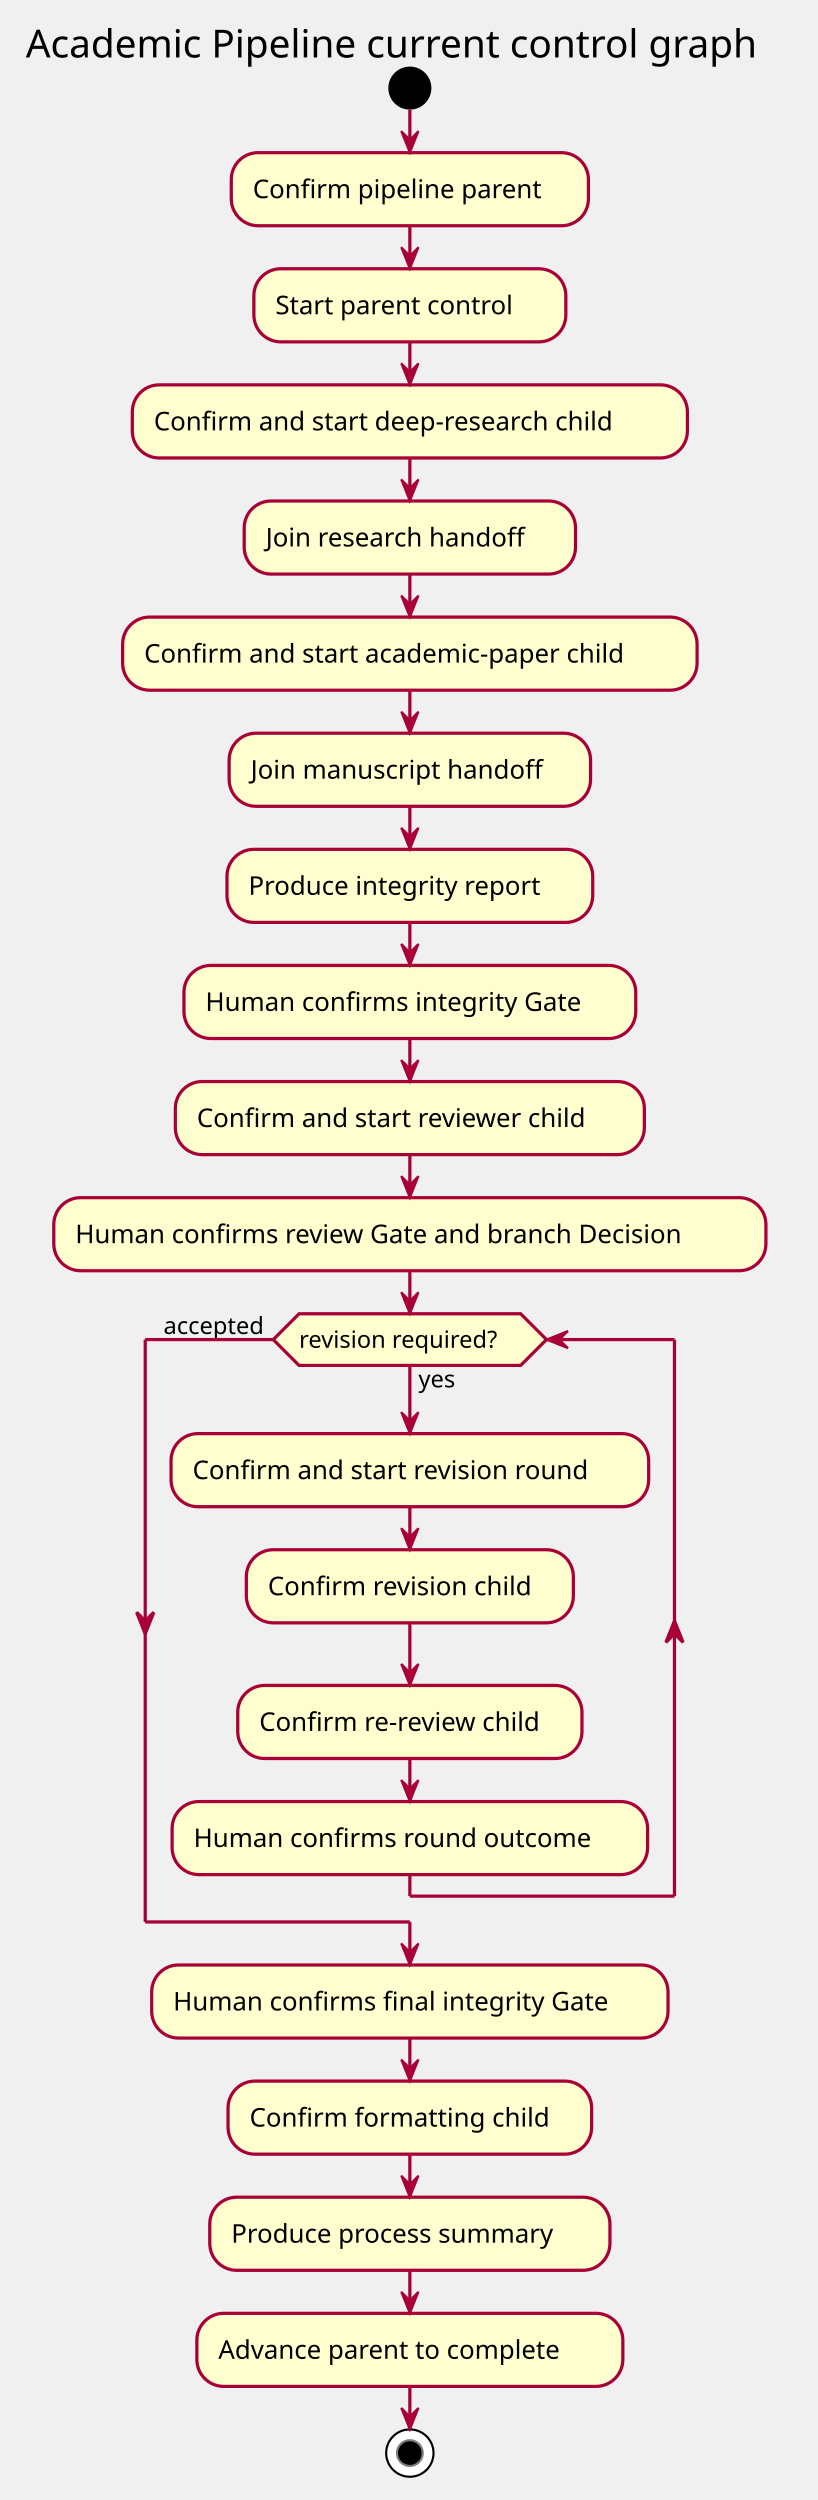
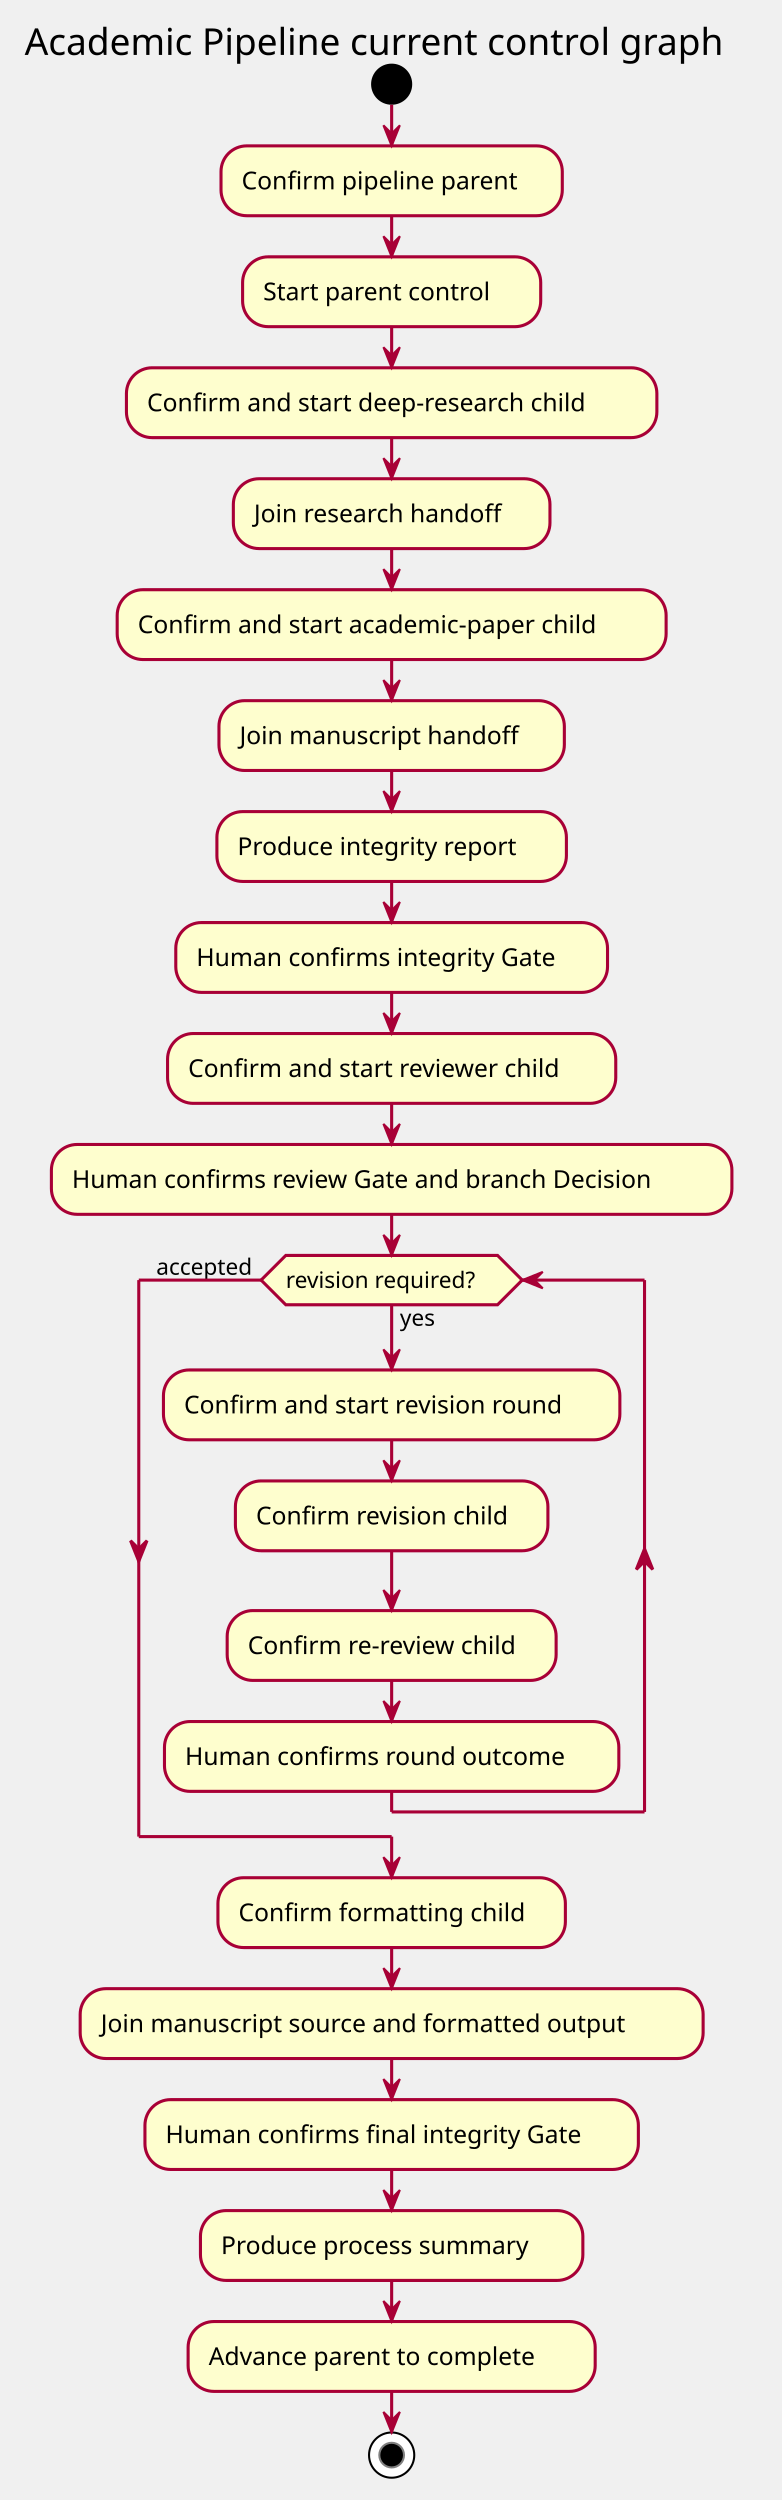
- <svg xmlns="http://www.w3.org/2000/svg" contentScriptType="application/ecmascript" contentStyleType="text/css" height="1162px" preserveAspectRatio="none" style="width:380px;height:1162px;" version="1.1" viewBox="0 0 380 1162" width="380px" zoomAndPan="magnify">
+ <svg xmlns="http://www.w3.org/2000/svg" contentScriptType="application/ecmascript" contentStyleType="text/css" height="1216px" preserveAspectRatio="none" style="width:380px;height:1216px;" version="1.1" viewBox="0 0 380 1216" width="380px" zoomAndPan="magnify">
  <defs />
  <g>
    <text fill="#000000" font-family="sans-serif" font-size="18" lengthAdjust="spacingAndGlyphs" textLength="356" x="12" y="26.708">Academic Pipeline current control graph</text>
    <ellipse cx="190.5" cy="40.953" fill="#000000" rx="10" ry="10" style="stroke: none; stroke-width: 1.0;" />
    <rect fill="#FEFECE" height="33.969" rx="12.5" ry="12.5" style="stroke: #A80036; stroke-width: 1.5;" width="166" x="107.5" y="70.953" />
    <text fill="#000000" font-family="sans-serif" font-size="12" lengthAdjust="spacingAndGlyphs" textLength="146" x="117.5" y="92.092">Confirm pipeline parent</text>
    <rect fill="#FEFECE" height="33.969" rx="12.5" ry="12.5" style="stroke: #A80036; stroke-width: 1.5;" width="145" x="118" y="124.922" />
    <text fill="#000000" font-family="sans-serif" font-size="12" lengthAdjust="spacingAndGlyphs" textLength="125" x="128" y="146.06">Start parent control</text>
    <rect fill="#FEFECE" height="33.969" rx="12.5" ry="12.5" style="stroke: #A80036; stroke-width: 1.5;" width="258" x="61.5" y="178.891" />
    <text fill="#000000" font-family="sans-serif" font-size="12" lengthAdjust="spacingAndGlyphs" textLength="238" x="71.5" y="200.029">Confirm and start deep-research child</text>
    <rect fill="#FEFECE" height="33.969" rx="12.5" ry="12.5" style="stroke: #A80036; stroke-width: 1.5;" width="154" x="113.5" y="232.859" />
    <text fill="#000000" font-family="sans-serif" font-size="12" lengthAdjust="spacingAndGlyphs" textLength="134" x="123.5" y="253.998">Join research handoff</text>
    <rect fill="#FEFECE" height="33.969" rx="12.5" ry="12.5" style="stroke: #A80036; stroke-width: 1.5;" width="267" x="57" y="286.828" />
    <text fill="#000000" font-family="sans-serif" font-size="12" lengthAdjust="spacingAndGlyphs" textLength="247" x="67" y="307.967">Confirm and start academic-paper child</text>
    <rect fill="#FEFECE" height="33.969" rx="12.5" ry="12.5" style="stroke: #A80036; stroke-width: 1.5;" width="168" x="106.5" y="340.797" />
    <text fill="#000000" font-family="sans-serif" font-size="12" lengthAdjust="spacingAndGlyphs" textLength="148" x="116.5" y="361.935">Join manuscript handoff</text>
    <rect fill="#FEFECE" height="33.969" rx="12.5" ry="12.5" style="stroke: #A80036; stroke-width: 1.5;" width="170" x="105.5" y="394.766" />
    <text fill="#000000" font-family="sans-serif" font-size="12" lengthAdjust="spacingAndGlyphs" textLength="150" x="115.5" y="415.904">Produce integrity report</text>
    <rect fill="#FEFECE" height="33.969" rx="12.5" ry="12.5" style="stroke: #A80036; stroke-width: 1.5;" width="210" x="85.5" y="448.734" />
    <text fill="#000000" font-family="sans-serif" font-size="12" lengthAdjust="spacingAndGlyphs" textLength="190" x="95.5" y="469.873">Human confirms integrity Gate</text>
    <rect fill="#FEFECE" height="33.969" rx="12.5" ry="12.5" style="stroke: #A80036; stroke-width: 1.5;" width="218" x="81.5" y="502.703" />
    <text fill="#000000" font-family="sans-serif" font-size="12" lengthAdjust="spacingAndGlyphs" textLength="198" x="91.5" y="523.842">Confirm and start reviewer child</text>
    <rect fill="#FEFECE" height="33.969" rx="12.5" ry="12.5" style="stroke: #A80036; stroke-width: 1.5;" width="331" x="25" y="556.672" />
    <text fill="#000000" font-family="sans-serif" font-size="12" lengthAdjust="spacingAndGlyphs" textLength="311" x="35" y="577.811">Human confirms review Gate and branch Decision</text>
    <rect fill="#FEFECE" height="33.969" rx="12.5" ry="12.5" style="stroke: #A80036; stroke-width: 1.5;" width="222" x="79.5" y="666.351" />
    <text fill="#000000" font-family="sans-serif" font-size="12" lengthAdjust="spacingAndGlyphs" textLength="202" x="89.5" y="687.49">Confirm and start revision round</text>
    <rect fill="#FEFECE" height="33.969" rx="12.5" ry="12.5" style="stroke: #A80036; stroke-width: 1.5;" width="152" x="114.5" y="720.32" />
    <text fill="#000000" font-family="sans-serif" font-size="12" lengthAdjust="spacingAndGlyphs" textLength="132" x="124.5" y="741.458">Confirm revision child</text>
    <rect fill="#FEFECE" height="33.969" rx="12.5" ry="12.5" style="stroke: #A80036; stroke-width: 1.5;" width="160" x="110.5" y="783.386" />
    <text fill="#000000" font-family="sans-serif" font-size="12" lengthAdjust="spacingAndGlyphs" textLength="140" x="120.5" y="804.525">Confirm re-review child</text>
    <rect fill="#FEFECE" height="33.969" rx="12.5" ry="12.5" style="stroke: #A80036; stroke-width: 1.5;" width="221" x="80" y="837.355" />
    <text fill="#000000" font-family="sans-serif" font-size="12" lengthAdjust="spacingAndGlyphs" textLength="201" x="90" y="858.494">Human confirms round outcome</text>
    <polygon fill="#FEFECE" points="139,610.641,242,610.641,254,622.641,242,634.641,139,634.641,127,622.641,139,610.641" style="stroke: #A80036; stroke-width: 1.5;" />
    <text fill="#000000" font-family="sans-serif" font-size="11" lengthAdjust="spacingAndGlyphs" textLength="20" x="194.5" y="644.851">yes</text>
    <text fill="#000000" font-family="sans-serif" font-size="11" lengthAdjust="spacingAndGlyphs" textLength="103" x="139" y="626.449">revision required?</text>
    <text fill="#000000" font-family="sans-serif" font-size="11" lengthAdjust="spacingAndGlyphs" textLength="51" x="76" y="620.046">accepted</text>
-     <rect fill="#FEFECE" height="33.969" rx="12.5" ry="12.5" style="stroke: #A80036; stroke-width: 1.5;" width="240" x="70.5" y="913.324" />
-     <text fill="#000000" font-family="sans-serif" font-size="12" lengthAdjust="spacingAndGlyphs" textLength="220" x="80.5" y="934.462">Human confirms final integrity Gate</text>
-     <rect fill="#FEFECE" height="33.969" rx="12.5" ry="12.5" style="stroke: #A80036; stroke-width: 1.5;" width="169" x="106" y="967.293" />
-     <text fill="#000000" font-family="sans-serif" font-size="12" lengthAdjust="spacingAndGlyphs" textLength="149" x="116" y="988.431">Confirm formatting child</text>
-     <rect fill="#FEFECE" height="33.969" rx="12.5" ry="12.5" style="stroke: #A80036; stroke-width: 1.5;" width="186" x="97.5" y="1021.261" />
-     <text fill="#000000" font-family="sans-serif" font-size="12" lengthAdjust="spacingAndGlyphs" textLength="166" x="107.5" y="1042.4">Produce process summary</text>
-     <rect fill="#FEFECE" height="33.969" rx="12.5" ry="12.5" style="stroke: #A80036; stroke-width: 1.5;" width="198" x="91.5" y="1075.23" />
-     <text fill="#000000" font-family="sans-serif" font-size="12" lengthAdjust="spacingAndGlyphs" textLength="178" x="101.5" y="1096.369">Advance parent to complete</text>
-     <ellipse cx="190.5" cy="1140.199" fill="#FFFFFF" rx="11" ry="11" style="stroke: #000000; stroke-width: 1.0;" />
-     <ellipse cx="190.5" cy="1140.199" fill="#000000" rx="6" ry="6" style="stroke: #7F7F7F; stroke-width: 1.0;" />
+     <rect fill="#FEFECE" height="33.969" rx="12.5" ry="12.5" style="stroke: #A80036; stroke-width: 1.5;" width="169" x="106" y="913.324" />
+     <text fill="#000000" font-family="sans-serif" font-size="12" lengthAdjust="spacingAndGlyphs" textLength="149" x="116" y="934.462">Confirm formatting child</text>
+     <rect fill="#FEFECE" height="33.969" rx="12.5" ry="12.5" style="stroke: #A80036; stroke-width: 1.5;" width="303" x="39" y="967.293" />
+     <text fill="#000000" font-family="sans-serif" font-size="12" lengthAdjust="spacingAndGlyphs" textLength="283" x="49" y="988.431">Join manuscript source and formatted output</text>
+     <rect fill="#FEFECE" height="33.969" rx="12.5" ry="12.5" style="stroke: #A80036; stroke-width: 1.5;" width="240" x="70.5" y="1021.261" />
+     <text fill="#000000" font-family="sans-serif" font-size="12" lengthAdjust="spacingAndGlyphs" textLength="220" x="80.5" y="1042.4">Human confirms final integrity Gate</text>
+     <rect fill="#FEFECE" height="33.969" rx="12.5" ry="12.5" style="stroke: #A80036; stroke-width: 1.5;" width="186" x="97.5" y="1075.23" />
+     <text fill="#000000" font-family="sans-serif" font-size="12" lengthAdjust="spacingAndGlyphs" textLength="166" x="107.5" y="1096.369">Produce process summary</text>
+     <rect fill="#FEFECE" height="33.969" rx="12.5" ry="12.5" style="stroke: #A80036; stroke-width: 1.5;" width="198" x="91.5" y="1129.199" />
+     <text fill="#000000" font-family="sans-serif" font-size="12" lengthAdjust="spacingAndGlyphs" textLength="178" x="101.5" y="1150.337">Advance parent to complete</text>
+     <ellipse cx="190.5" cy="1194.168" fill="#FFFFFF" rx="11" ry="11" style="stroke: #000000; stroke-width: 1.0;" />
+     <ellipse cx="190.5" cy="1194.168" fill="#000000" rx="6" ry="6" style="stroke: #7F7F7F; stroke-width: 1.0;" />
    <line style="stroke: #A80036; stroke-width: 1.5;" x1="190.5" x2="190.5" y1="50.953" y2="70.953" />
    <polygon fill="#A80036" points="186.5,60.953,190.5,70.953,194.5,60.953,190.5,64.953" style="stroke: #A80036; stroke-width: 1.0;" />
    <line style="stroke: #A80036; stroke-width: 1.5;" x1="190.5" x2="190.5" y1="104.922" y2="124.922" />
    <polygon fill="#A80036" points="186.5,114.922,190.5,124.922,194.5,114.922,190.5,118.922" style="stroke: #A80036; stroke-width: 1.0;" />
    <line style="stroke: #A80036; stroke-width: 1.5;" x1="190.5" x2="190.5" y1="158.891" y2="178.891" />
    <polygon fill="#A80036" points="186.5,168.891,190.5,178.891,194.5,168.891,190.5,172.891" style="stroke: #A80036; stroke-width: 1.0;" />
    <line style="stroke: #A80036; stroke-width: 1.5;" x1="190.5" x2="190.5" y1="212.859" y2="232.859" />
    <polygon fill="#A80036" points="186.5,222.859,190.5,232.859,194.5,222.859,190.5,226.859" style="stroke: #A80036; stroke-width: 1.0;" />
    <line style="stroke: #A80036; stroke-width: 1.5;" x1="190.5" x2="190.5" y1="266.828" y2="286.828" />
    <polygon fill="#A80036" points="186.5,276.828,190.5,286.828,194.5,276.828,190.5,280.828" style="stroke: #A80036; stroke-width: 1.0;" />
    <line style="stroke: #A80036; stroke-width: 1.5;" x1="190.5" x2="190.5" y1="320.797" y2="340.797" />
    <polygon fill="#A80036" points="186.5,330.797,190.5,340.797,194.5,330.797,190.5,334.797" style="stroke: #A80036; stroke-width: 1.0;" />
    <line style="stroke: #A80036; stroke-width: 1.5;" x1="190.5" x2="190.5" y1="374.766" y2="394.766" />
    <polygon fill="#A80036" points="186.5,384.766,190.5,394.766,194.5,384.766,190.5,388.766" style="stroke: #A80036; stroke-width: 1.0;" />
    <line style="stroke: #A80036; stroke-width: 1.5;" x1="190.5" x2="190.5" y1="428.734" y2="448.734" />
    <polygon fill="#A80036" points="186.5,438.734,190.5,448.734,194.5,438.734,190.5,442.734" style="stroke: #A80036; stroke-width: 1.0;" />
    <line style="stroke: #A80036; stroke-width: 1.5;" x1="190.5" x2="190.5" y1="482.703" y2="502.703" />
    <polygon fill="#A80036" points="186.5,492.703,190.5,502.703,194.5,492.703,190.5,496.703" style="stroke: #A80036; stroke-width: 1.0;" />
    <line style="stroke: #A80036; stroke-width: 1.5;" x1="190.5" x2="190.5" y1="536.672" y2="556.672" />
    <polygon fill="#A80036" points="186.5,546.672,190.5,556.672,194.5,546.672,190.5,550.672" style="stroke: #A80036; stroke-width: 1.0;" />
    <line style="stroke: #A80036; stroke-width: 1.5;" x1="190.5" x2="190.5" y1="700.32" y2="720.32" />
    <polygon fill="#A80036" points="186.5,710.32,190.5,720.32,194.5,710.32,190.5,714.32" style="stroke: #A80036; stroke-width: 1.0;" />
    <line style="stroke: #A80036; stroke-width: 1.5;" x1="190.5" x2="190.5" y1="754.289" y2="783.386" />
    <polygon fill="#A80036" points="186.5,773.386,190.5,783.386,194.5,773.386,190.5,777.386" style="stroke: #A80036; stroke-width: 1.0;" />
    <line style="stroke: #A80036; stroke-width: 1.5;" x1="190.5" x2="190.5" y1="817.355" y2="837.355" />
    <polygon fill="#A80036" points="186.5,827.355,190.5,837.355,194.5,827.355,190.5,831.355" style="stroke: #A80036; stroke-width: 1.0;" />
    <line style="stroke: #A80036; stroke-width: 1.5;" x1="190.5" x2="190.5" y1="634.641" y2="666.351" />
    <polygon fill="#A80036" points="186.5,656.351,190.5,666.351,194.5,656.351,190.5,660.351" style="stroke: #A80036; stroke-width: 1.0;" />
    <line style="stroke: #A80036; stroke-width: 1.5;" x1="190.5" x2="190.5" y1="871.324" y2="881.324" />
    <line style="stroke: #A80036; stroke-width: 1.5;" x1="190.5" x2="313.5" y1="881.324" y2="881.324" />
    <polygon fill="#A80036" points="309.5,763.386,313.5,753.386,317.5,763.386,313.5,759.386" style="stroke: #A80036; stroke-width: 1.5;" />
    <line style="stroke: #A80036; stroke-width: 1.5;" x1="313.5" x2="313.5" y1="622.641" y2="881.324" />
    <line style="stroke: #A80036; stroke-width: 1.5;" x1="313.5" x2="254" y1="622.641" y2="622.641" />
    <polygon fill="#A80036" points="264,618.641,254,622.641,264,626.641,260,622.641" style="stroke: #A80036; stroke-width: 1.0;" />
    <line style="stroke: #A80036; stroke-width: 1.5;" x1="127" x2="67.5" y1="622.641" y2="622.641" />
    <polygon fill="#A80036" points="63.5,749.386,67.5,759.386,71.5,749.386,67.5,753.386" style="stroke: #A80036; stroke-width: 1.5;" />
    <line style="stroke: #A80036; stroke-width: 1.5;" x1="67.5" x2="67.5" y1="622.641" y2="893.324" />
    <line style="stroke: #A80036; stroke-width: 1.5;" x1="67.5" x2="190.5" y1="893.324" y2="893.324" />
    <line style="stroke: #A80036; stroke-width: 1.5;" x1="190.5" x2="190.5" y1="893.324" y2="913.324" />
    <polygon fill="#A80036" points="186.5,903.324,190.5,913.324,194.5,903.324,190.5,907.324" style="stroke: #A80036; stroke-width: 1.0;" />
    <line style="stroke: #A80036; stroke-width: 1.5;" x1="190.5" x2="190.5" y1="590.641" y2="610.641" />
    <polygon fill="#A80036" points="186.5,600.641,190.5,610.641,194.5,600.641,190.5,604.641" style="stroke: #A80036; stroke-width: 1.0;" />
    <line style="stroke: #A80036; stroke-width: 1.5;" x1="190.5" x2="190.5" y1="947.293" y2="967.293" />
    <polygon fill="#A80036" points="186.5,957.293,190.5,967.293,194.5,957.293,190.5,961.293" style="stroke: #A80036; stroke-width: 1.0;" />
    <line style="stroke: #A80036; stroke-width: 1.5;" x1="190.5" x2="190.5" y1="1001.261" y2="1021.261" />
    <polygon fill="#A80036" points="186.5,1011.261,190.5,1021.261,194.5,1011.261,190.5,1015.261" style="stroke: #A80036; stroke-width: 1.0;" />
    <line style="stroke: #A80036; stroke-width: 1.5;" x1="190.5" x2="190.5" y1="1055.23" y2="1075.23" />
    <polygon fill="#A80036" points="186.5,1065.23,190.5,1075.23,194.5,1065.23,190.5,1069.23" style="stroke: #A80036; stroke-width: 1.0;" />
    <line style="stroke: #A80036; stroke-width: 1.5;" x1="190.5" x2="190.5" y1="1109.199" y2="1129.199" />
    <polygon fill="#A80036" points="186.5,1119.199,190.5,1129.199,194.5,1119.199,190.5,1123.199" style="stroke: #A80036; stroke-width: 1.0;" />
+     <line style="stroke: #A80036; stroke-width: 1.5;" x1="190.5" x2="190.5" y1="1163.168" y2="1183.168" />
+     <polygon fill="#A80036" points="186.5,1173.168,190.5,1183.168,194.5,1173.168,190.5,1177.168" style="stroke: #A80036; stroke-width: 1.0;" />
  </g>
</svg>
